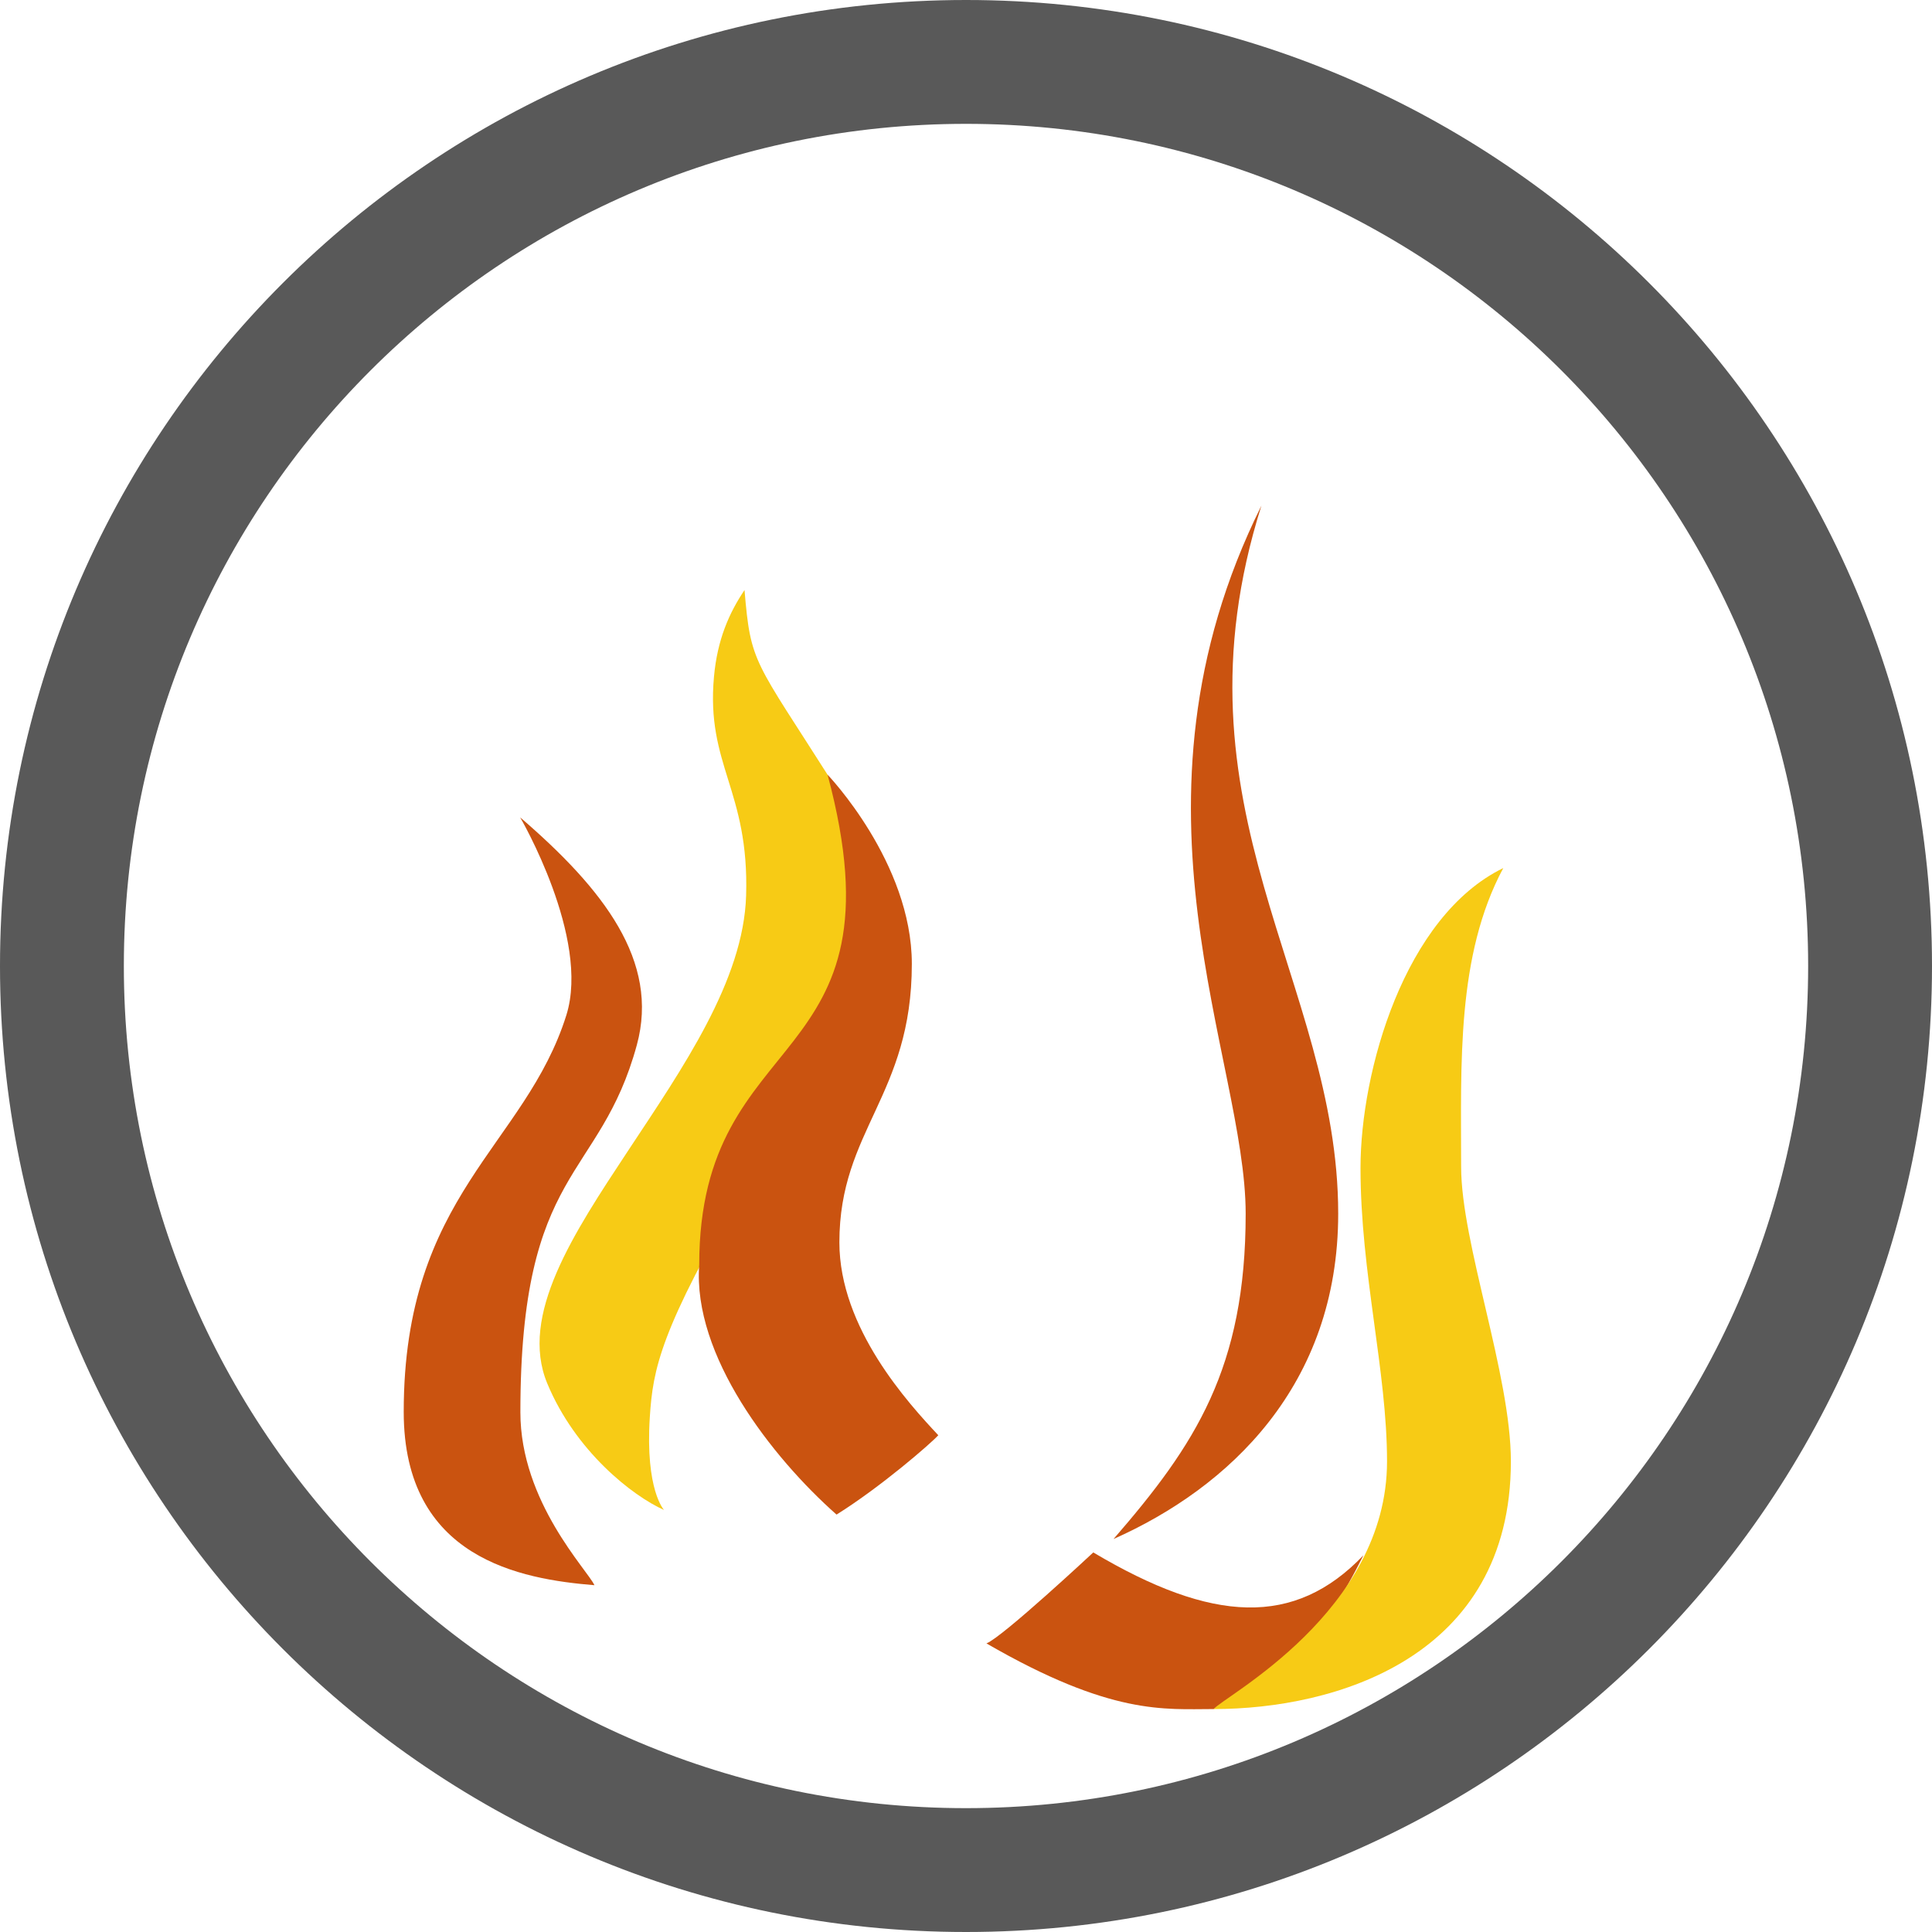
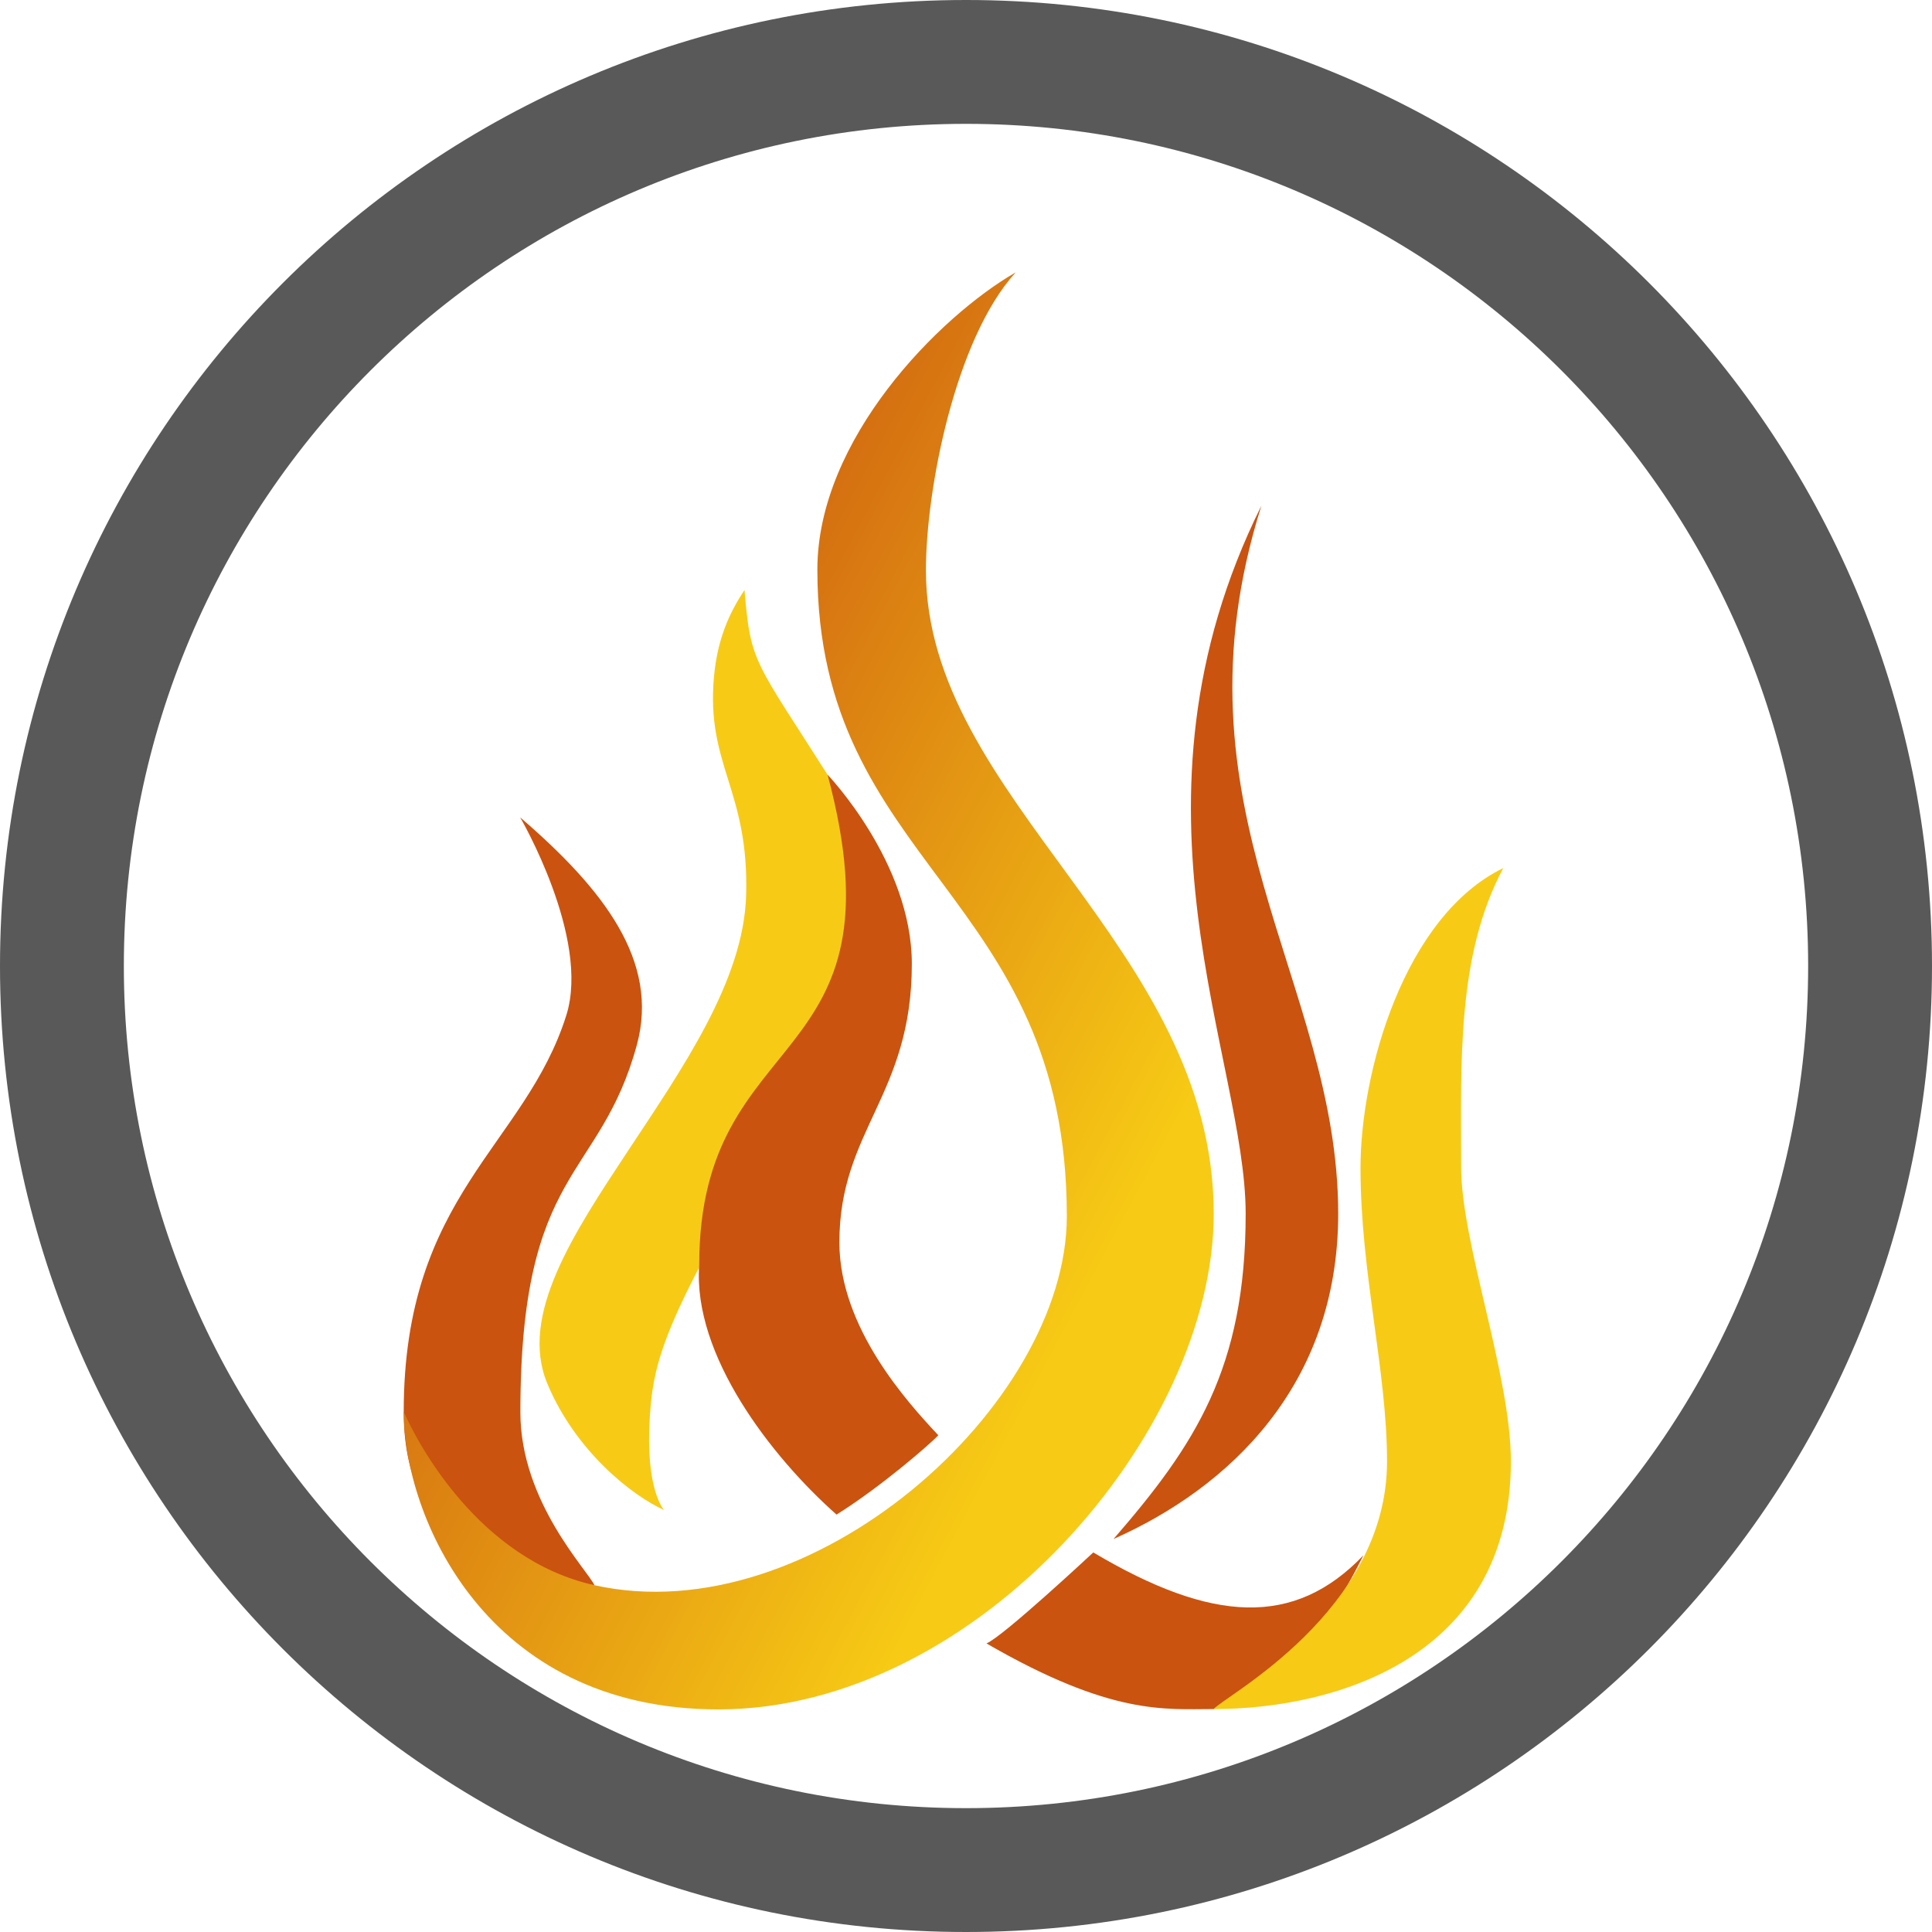
- <svg xmlns="http://www.w3.org/2000/svg" xmlns:xlink="http://www.w3.org/1999/xlink" version="1.1" width="128" height="128">
-   <svg width="128" height="128" viewBox="0 0 33.867 33.867" version="1.1" id="SvgjsSvg1288" xml:space="preserve">
-     <defs id="SvgjsDefs1285">
-       <linearGradient id="SvgjsLinearGradient1284">
-         <stop style="stop-color:#ca5310;stop-opacity:1;" offset="0" id="SvgjsStop1283" />
-         <stop style="stop-color:#f7cb15;stop-opacity:1;" offset="1" id="SvgjsStop1282" />
-       </linearGradient>
-       <linearGradient xlink:href="#linearGradient10" id="SvgjsLinearGradient1281" x1="43.347" y1="56.436" x2="72.111" y2="71.73" gradientUnits="userSpaceOnUse" gradientTransform="matrix(0.4341887,0,0,0.4341887,-10.85473,-10.85473)" />
-     </defs>
-     <path id="SvgjsPath1280" style="display:inline;fill:#000000;fill-opacity:0.652;stroke-width:0.116" d="M 16.933,0 A 16.933,16.933 0 0 0 0,16.933 16.933,16.933 0 0 0 16.933,33.867 16.933,16.933 0 0 0 33.867,16.933 16.933,16.933 0 0 0 16.933,0 Z m 0,2.171 A 14.762,14.762 0 0 1 31.696,16.933 14.762,14.762 0 0 1 16.933,31.696 14.762,14.762 0 0 1 2.171,16.933 14.762,14.762 0 0 1 16.933,2.171 Z" />
-     <path style="display:inline;fill:#ca5310;fill-opacity:1;stroke-width:0.115" d="m 19.165,27.213 c 0,0 -1.593,1.487 -1.873,1.595 2.19,1.267 3.121,1.151 3.983,1.151 1.364,-0.819 1.879,-1.201 2.625,-2.695 -1.208,1.262 -2.643,1.192 -4.736,-0.051 z" id="SvgjsPath1279" />
-     <path style="display:inline;fill:#ca5310;fill-opacity:1;stroke-width:0.115" d="m 9.118,14.328 c 0,0 1.235,2.112 0.81,3.467 -0.721,2.296 -2.851,3.142 -2.851,6.954 0,2.575 2.056,2.933 3.343,3.039 -0.116,-0.261 -1.298,-1.459 -1.298,-3.031 0,-4.322 1.392,-4.053 2.042,-6.441 0.399,-1.468 -0.585,-2.73 -2.046,-3.988 z" id="SvgjsPath1278" />
-     <path style="display:inline;fill:#f7cb15;fill-opacity:1;stroke-width:0.115" d="m 26.351,15.218 c -0.822,1.534 -0.738,3.43 -0.738,5.236 0,1.339 0.872,3.646 0.872,5.163 0,3.45 -3.094,4.342 -5.21,4.342 0.179,-0.223 3.039,-1.704 3.039,-4.342 0,-1.583 -0.465,-3.305 -0.465,-5.143 0,-1.696 0.769,-4.413 2.502,-5.257 z" id="SvgjsPath1277" />
-     <path style="display:inline;fill:#f7cb15;fill-opacity:1;stroke-width:0.115" d="m 11.641,26.47 c 0,0 -0.332,-0.348 -0.25,-1.629 0.054,-0.84 0.178,-1.526 1.683,-4.085 1.505,-2.559 2.904,-4.86 1.522,-7.036 -1.382,-2.176 -1.435,-2.073 -1.545,-3.377 -0.273,0.407 -0.476,0.872 -0.535,1.516 -0.143,1.56 0.619,1.989 0.563,3.84 -0.045,1.491 -1.112,3.024 -2.07,4.474 -0.958,1.45 -1.909,2.885 -1.417,4.075 0.493,1.19 1.494,1.974 2.048,2.221 z" id="SvgjsPath1276" />
-     <path style="display:inline;fill:#ca5310;fill-opacity:1;stroke-width:0.115" d="m 19.519,26.979 c 1.433,-1.652 2.317,-2.996 2.317,-5.704 0,-2.709 -2.333,-7.16 0.276,-12.411 -1.683,5.317 1.346,8.334 1.346,12.411 0,3.017 -1.923,4.808 -3.94,5.704 z" id="SvgjsPath1275" />
-     <path style="display:inline;fill:#ca5310;fill-opacity:1;stroke-width:0.115" d="m 16.448,25.159 c -0.525,-0.561 -1.734,-1.877 -1.734,-3.381 0,-1.969 1.27,-2.573 1.27,-4.882 0,-1.778 -1.477,-3.316 -1.477,-3.316 1.409,5.257 -2.25,4.325 -2.25,8.593 -0.117,1.584 1.269,3.369 2.407,4.377 0.784,-0.49 1.659,-1.252 1.784,-1.391 z" id="SvgjsPath1274" />
-     <path style="display:inline;fill:url(#linearGradient11);stroke-width:0.115" d="m 17.802,4.776 c -1.339,0.773 -3.474,2.922 -3.474,5.21 5.9e-5,5.205 4.373,5.654 4.373,11.333 0,3.323 -4.477,7.316 -8.28,6.469 C 8.395,27.337 7.321,25.302 7.077,24.749 c 0,1.812 1.421,5.216 5.514,5.216 4.526,0 8.684,-4.843 8.684,-8.689 0,-4.696 -5.045,-7.259 -5.045,-11.279 0,-1.414 0.513,-4.058 1.572,-5.22 z" id="SvgjsPath1273" />
-   </svg>
-   <style>@media (prefers-color-scheme: light) { :root { filter: none; } }
- @media (prefers-color-scheme: dark) { :root { filter: none; } }
- </style>
+ <svg xmlns="http://www.w3.org/2000/svg" xmlns:xlink="http://www.w3.org/1999/xlink" width="128" height="128" viewBox="0 0 33.867 33.867" version="1.1" id="svg1" xml:space="preserve">
+   <defs id="defs1">
+     <linearGradient id="linearGradient10">
+       <stop style="stop-color:#ca5310;stop-opacity:1;" offset="0" id="stop10" />
+       <stop style="stop-color:#f7cb15;stop-opacity:1;" offset="1" id="stop11" />
+     </linearGradient>
+     <linearGradient xlink:href="#linearGradient10" id="linearGradient11" x1="43.347" y1="56.436" x2="72.111" y2="71.73" gradientUnits="userSpaceOnUse" gradientTransform="matrix(0.4341887,0,0,0.4341887,-10.85473,-10.85473)" />
+   </defs>
+   <path id="path1" style="display:inline;fill:#000000;fill-opacity:0.652;stroke-width:0.116" d="M 16.933,9.9969812e-7 A 16.933,16.933 0 0 0 9.9969812e-7,16.933 16.933,16.933 0 0 0 16.933,33.867 16.933,16.933 0 0 0 33.867,16.933 16.933,16.933 0 0 0 16.933,9.9969812e-7 Z m 0,2.171 A 14.762,14.762 0 0 1 31.696,16.933 14.762,14.762 0 0 1 16.933,31.696 14.762,14.762 0 0 1 2.171,16.933 14.762,14.762 0 0 1 16.933,2.171 Z" />
+   <path style="display:inline;fill:#ca5310;fill-opacity:1;stroke-width:0.115" d="m 19.165,27.213 c 0,0 -1.593,1.487 -1.873,1.595 2.19,1.267 3.121,1.151 3.983,1.151 1.364,-0.819 1.879,-1.201 2.625,-2.695 -1.208,1.262 -2.643,1.192 -4.736,-0.051 z" id="path9" />
+   <path style="display:inline;fill:#ca5310;fill-opacity:1;stroke-width:0.115" d="m 9.118,14.328 c 0,0 1.235,2.112 0.81,3.467 -0.721,2.296 -2.851,3.142 -2.851,6.954 0,2.575 2.056,2.933 3.343,3.039 -0.116,-0.261 -1.298,-1.459 -1.298,-3.031 0,-4.322 1.392,-4.053 2.042,-6.441 0.399,-1.468 -0.585,-2.73 -2.046,-3.988 z" id="path3" />
+   <path style="display:inline;fill:#f7cb15;fill-opacity:1;stroke-width:0.115" d="m 26.351,15.218 c -0.822,1.534 -0.738,3.43 -0.738,5.236 0,1.339 0.872,3.646 0.872,5.163 0,3.45 -3.094,4.342 -5.21,4.342 0.179,-0.223 3.039,-1.704 3.039,-4.342 0,-1.583 -0.465,-3.305 -0.465,-5.143 0,-1.696 0.769,-4.413 2.502,-5.257 z" id="path3-7" />
+   <path style="display:inline;fill:#f7cb15;fill-opacity:1;stroke-width:0.115" d="m 11.641,26.47 c 0,0 -0.332,-0.348 -0.25,-1.629 0.054,-0.84 0.178,-1.526 1.683,-4.085 1.505,-2.559 2.904,-4.86 1.522,-7.036 -1.382,-2.176 -1.435,-2.073 -1.545,-3.377 -0.273,0.407 -0.476,0.872 -0.535,1.516 -0.143,1.56 0.619,1.989 0.563,3.84 -0.045,1.491 -1.112,3.024 -2.07,4.474 -0.958,1.45 -1.909,2.885 -1.417,4.075 0.493,1.19 1.494,1.974 2.048,2.221 z" id="path4" />
+   <path style="display:inline;fill:#ca5310;fill-opacity:1;stroke-width:0.115" d="m 19.519,26.979 c 1.433,-1.652 2.317,-2.996 2.317,-5.704 0,-2.709 -2.333,-7.16 0.276,-12.411 -1.683,5.317 1.346,8.334 1.346,12.411 0,3.017 -1.923,4.808 -3.94,5.704 z" id="path4-2" />
+   <path style="display:inline;fill:#ca5310;fill-opacity:1;stroke-width:0.115" d="m 16.448,25.159 c -0.525,-0.561 -1.734,-1.877 -1.734,-3.381 0,-1.969 1.27,-2.573 1.27,-4.882 0,-1.778 -1.477,-3.316 -1.477,-3.316 1.409,5.257 -2.25,4.325 -2.25,8.593 -0.117,1.584 1.269,3.369 2.407,4.377 0.784,-0.49 1.659,-1.252 1.784,-1.391 z" id="path5" />
+   <path style="display:inline;fill:url(#linearGradient11);stroke-width:0.115" d="m 17.802,4.776 c -1.339,0.773 -3.474,2.922 -3.474,5.21 5.9e-5,5.205 4.373,5.654 4.373,11.333 0,3.323 -4.477,7.316 -8.28,6.469 -2.026,-0.451 -3.099,-2.486 -3.343,-3.039 0,1.812 1.421,5.216 5.514,5.216 4.526,0 8.684,-4.843 8.684,-8.689 0,-4.696 -5.045,-7.259 -5.045,-11.279 0,-1.414 0.513,-4.058 1.572,-5.22 z" id="path6" />
</svg>
